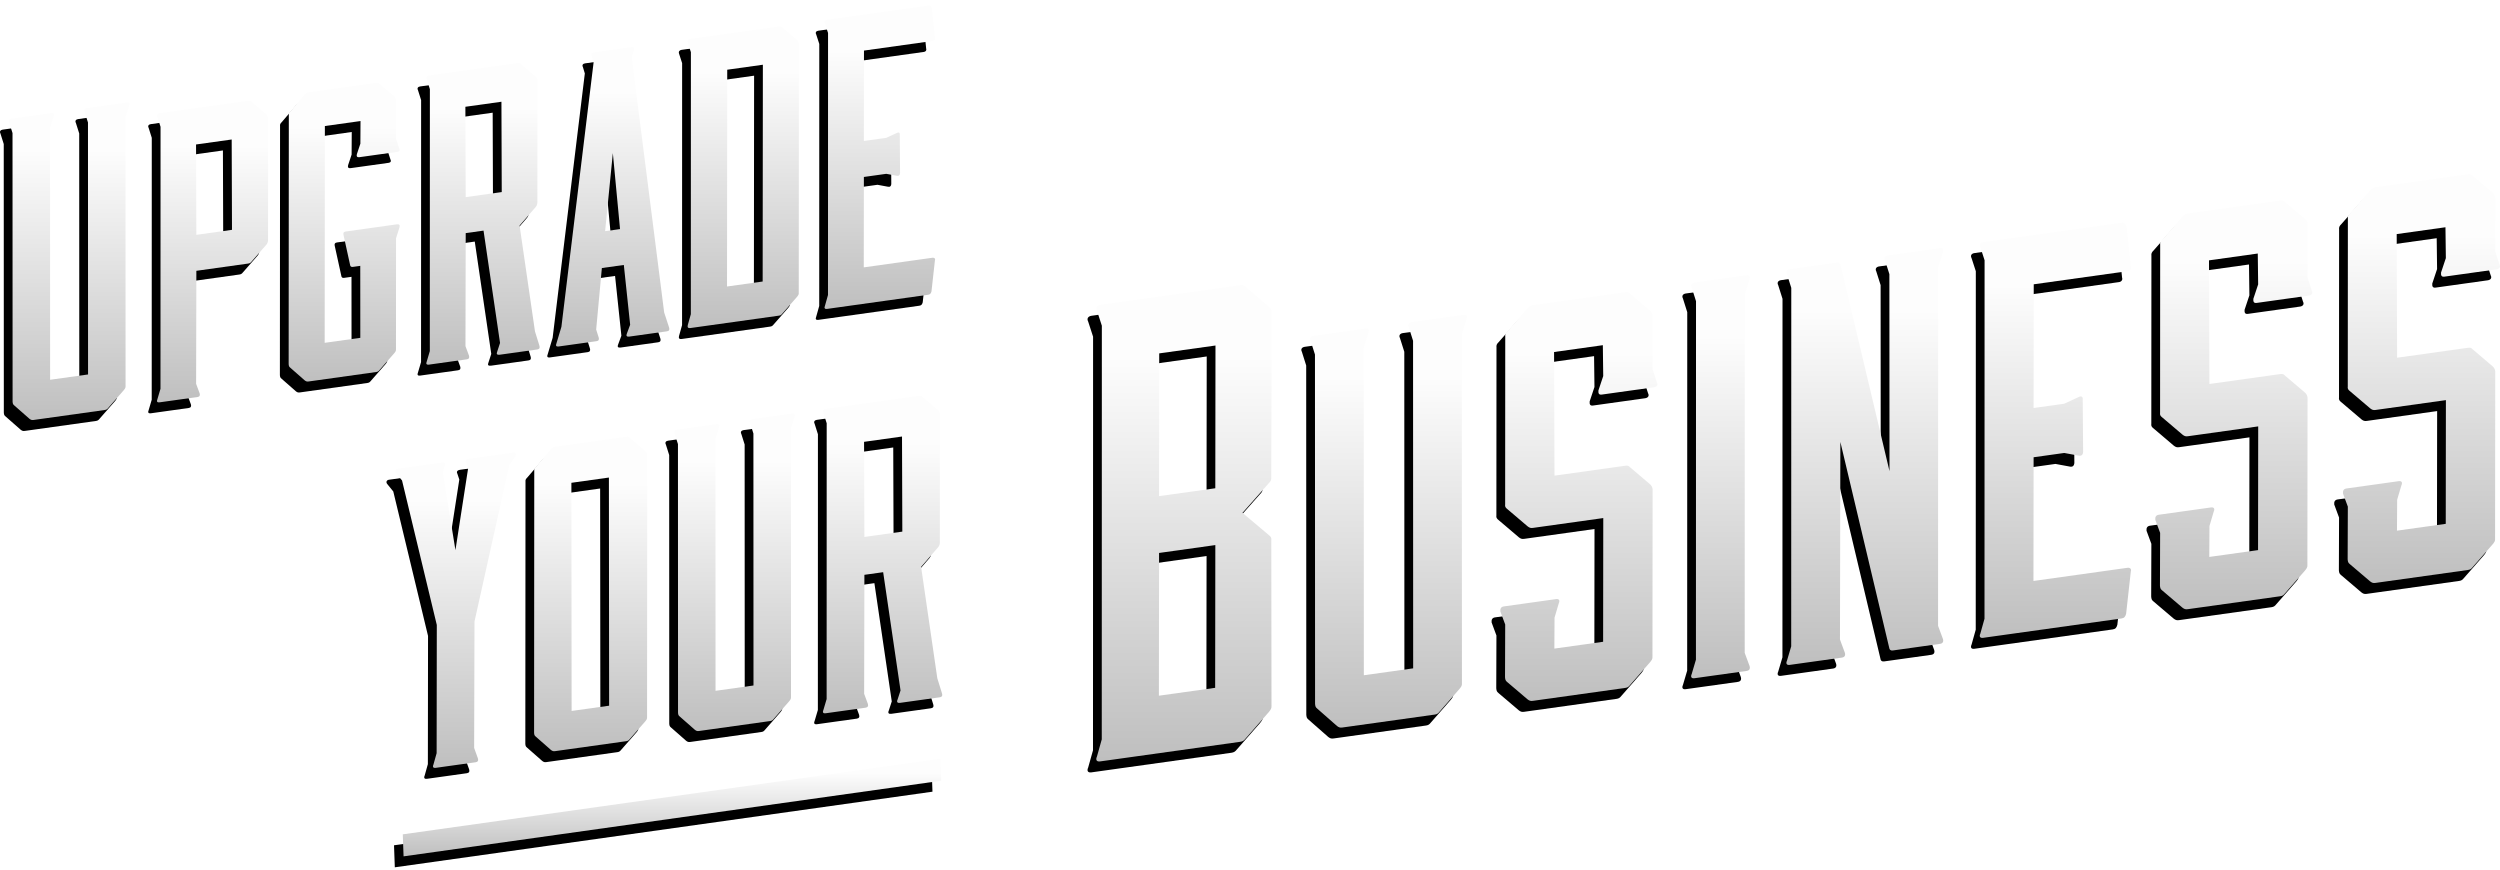
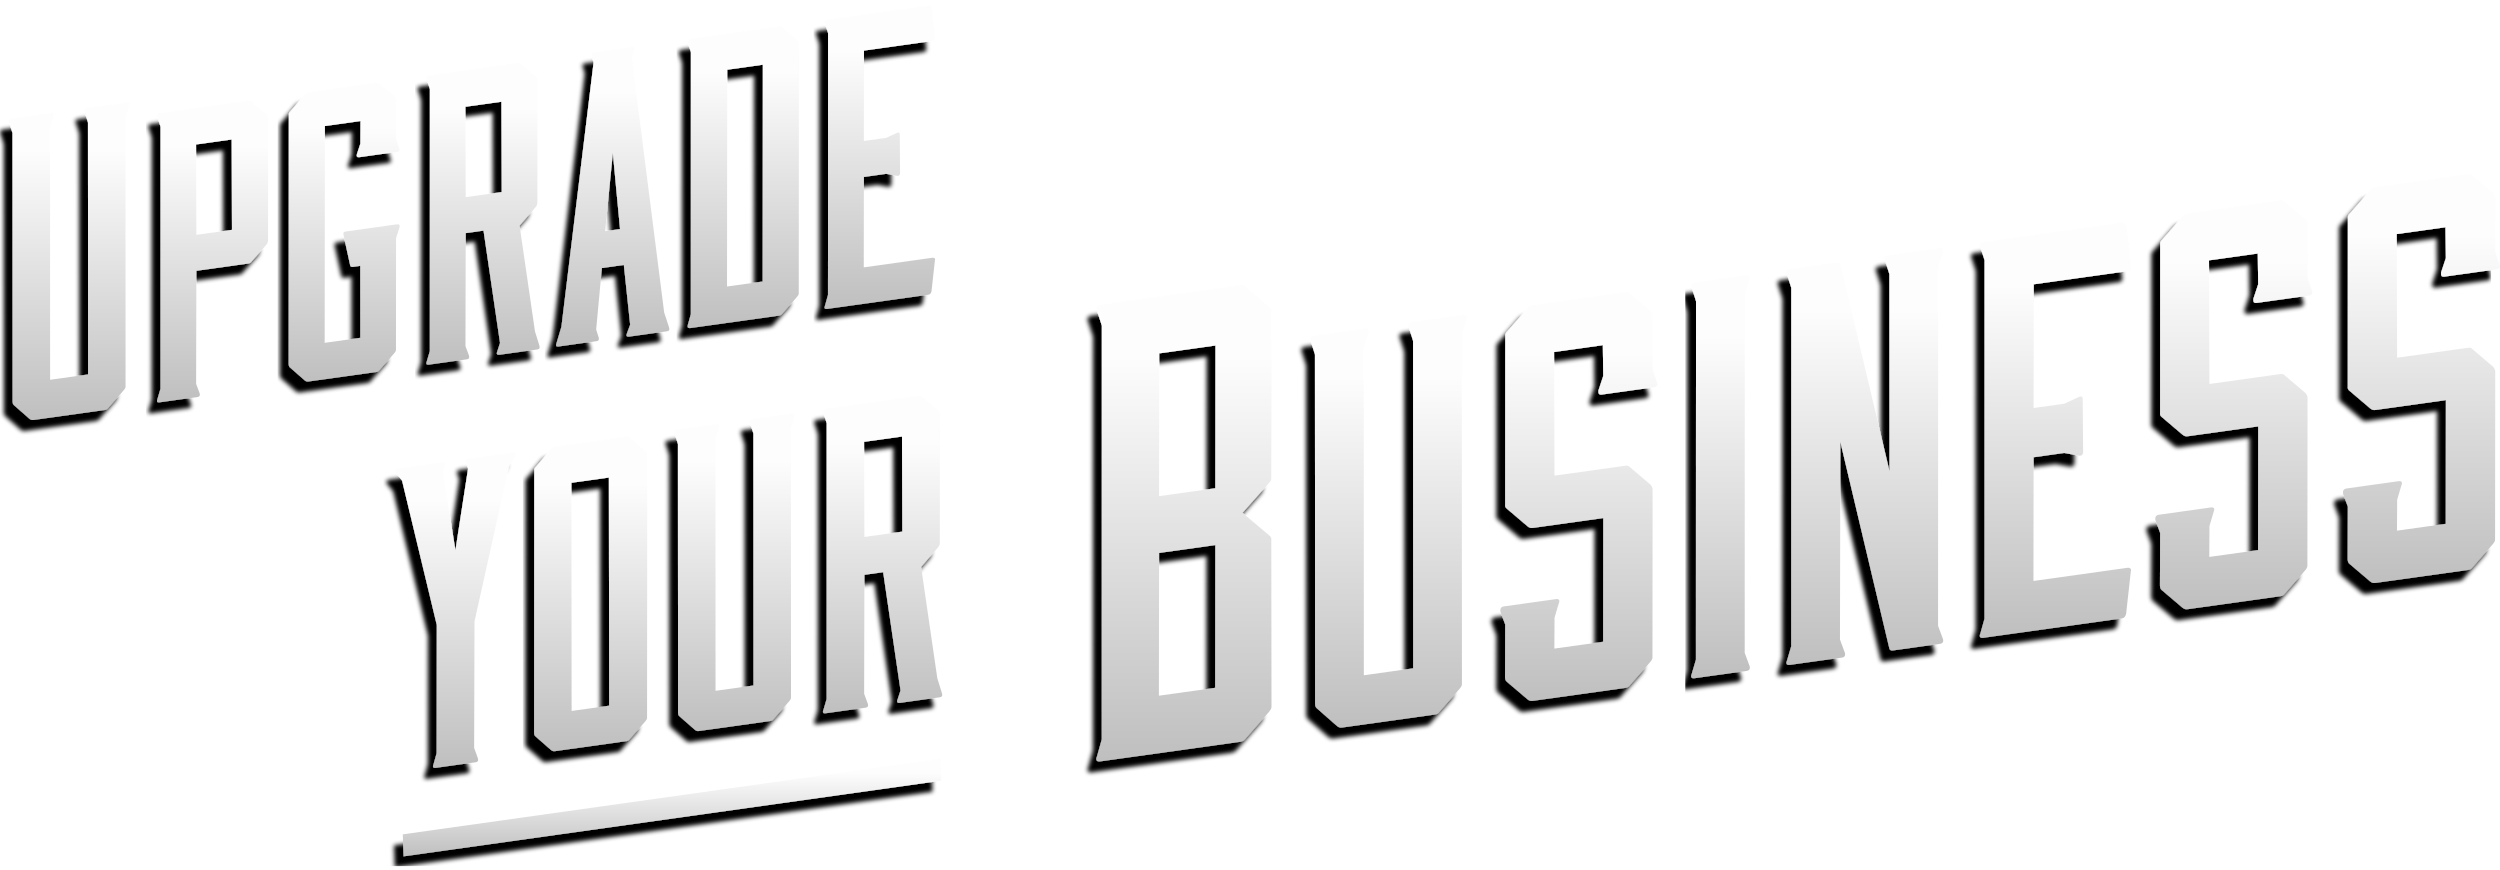
<svg xmlns="http://www.w3.org/2000/svg" version="1.1" x="0px" y="0px" viewBox="0 0 1140.672 396.726" enable-background="new 0 0 1140.672 396.726" xml:space="preserve">
  <defs>
    <linearGradient id="grad1" x1="0%" y1="0%" x2="0%" y2="100%">
      <stop offset="15%" style="stop-color:rgb(253,253,253);stop-opacity:1;" />
      <stop offset="100%" style="stop-color:rgb(191,191,191);stop-opacity:1" />
    </linearGradient>
+     <filter id="dropshadow">
+       <feGaussianBlur in="SourceAlpha" result="blurOut" stdDeviation="1" />
+       <feOffset in="blurOut" result="dropBlur" dx="-4" dy="5" />
+       <feComposite operator="over" in="SourceGraphic" in2="dropBlur" result="final" />
+     </filter>
  </defs>
-   <g id="shadow">
+   <g id="text">
    <g>
-       <path fill="#000" d="M53.958,51.769c0.996-0.139,1.257,0.427,0.964,1.474L53.256,58.5l0.036,122.596    c0.084,0.792-0.272,1.244-0.807,1.92l-7.029,8.019c-0.534,0.677-0.911,0.931-1.707,1.043l-32.44,4.54    c-0.796,0.111-1.215-0.031-1.875-0.542l-6.903-6.069c-0.66-0.509-0.702-0.906-0.786-1.698L1.71,65.714l-1.518-4.812    c-0.503-0.935,0.031-1.613,1.026-1.752l18.31-2.562c0.996-0.14,1.257,0.428,0.964,1.474l-1.666,5.257l0.037,114.958l17.314-2.423    L36.141,60.896l-1.519-4.812c-0.503-0.935,0.031-1.613,1.026-1.752L53.958,51.769z" />
-       <path fill="#000" d="M85.484,180.128l1.612,4.356c0.289,0.914-0.03,1.531-0.976,1.664l-17.395,2.435    c-0.945,0.132-1.383-0.379-0.915-1.399l1.413-4.779L69.25,62.877l-1.443-4.572c-0.478-0.886,0.03-1.53,0.975-1.663l40.463-5.663    c0.756-0.106,1.154,0.029,1.591,0.54l6.747,5.738c0.438,0.512,0.667,0.862,0.746,1.614l-0.033,55.948    c-0.109,0.779-0.258,1.181-0.766,1.826l-6.678,7.617c-0.507,0.643-0.866,0.884-1.622,0.99l-23.634,3.308L85.484,180.128z     M85.587,112.143l16.26-2.276l-0.137-41.222l-16.26,2.276L85.587,112.143z" />
-       <path fill="#000" d="M136.79,179.057c-0.756,0.105-1.154-0.03-1.781-0.514l-6.558-5.766c-0.627-0.485-0.667-0.861-0.747-1.613    l0.077-113.614c-0.08-0.752,0.069-1.156,0.766-1.826l6.488-7.59c0.697-0.67,1.056-0.911,1.812-1.017l30.819-4.313    c0.757-0.106,1.154,0.029,1.592,0.541l6.747,5.738c0.438,0.512,0.667,0.862,0.746,1.614l-0.061,17.574l1.423,4.383    c0.478,0.888,0.159,1.505-0.786,1.637l-17.396,2.435c-0.945,0.132-1.383-0.378-1.104-1.373l1.603-4.807l0.06-10.318l-16.26,2.276    l-0.095,98.915l16.261-2.276l-0.019-32.837l-3.403,0.476c-0.756,0.106-1.174-0.218-1.254-0.97l-2.965-13.522    c-0.289-0.915,0.03-1.531,0.976-1.664l23.445-3.282c0.945-0.132,1.383,0.378,1.104,1.373l-1.582,4.995l-0.023,50.6    c0.08,0.752-0.258,1.181-0.766,1.825l-6.678,7.618c-0.507,0.643-0.866,0.884-1.622,0.99L136.79,179.057z" />
-       <path fill="#000" d="M209.988,167.284c0.289,0.914-0.03,1.531-0.975,1.664l-17.395,2.435c-0.945,0.132-1.383-0.379-0.916-1.399    l1.413-4.779l0.027-119.527l-1.443-4.572c-0.477-0.886,0.03-1.53,0.976-1.663l40.462-5.663c0.757-0.106,1.155,0.029,1.592,0.541    l6.747,5.738c0.438,0.512,0.667,0.862,0.747,1.614l-0.033,55.947c-0.109,0.779-0.259,1.181-0.766,1.826l-7.354,8.475l7.022,48.277    l2.04,6.588c0.289,0.914-0.03,1.531-0.976,1.664l-17.206,2.408c-1.135,0.159-1.572-0.353-1.104-1.373l1.304-4.002l-7.53-51.261    l-8.13,1.138l-0.113,51.568L209.988,167.284z M208.48,94.942l16.449-2.302l-0.137-41.222l-16.449,2.302L208.48,94.942z" />
-       <path fill="#000" d="M299.041,147.565l2.269,6.938c0.289,0.914-0.03,1.531-0.975,1.664l-17.206,2.408    c-1.134,0.159-1.572-0.353-1.104-1.373l1.493-4.028l-2.884-27.28l-10.021,1.403l-2.599,28.047l1.154,3.658    c0.289,0.914-0.03,1.531-0.975,1.664l-17.395,2.435c-0.945,0.132-1.383-0.379-0.916-1.399l2.27-7.573l14.685-120.623l-0.885-2.931    c-0.478-0.887,0.03-1.53,0.975-1.663l17.396-2.435c0.945-0.132,1.194,0.406,0.915,1.398l-1.005,3.196L299.041,147.565z     M272.095,110.477l6.807-0.953l-3.282-34.671L272.095,110.477z" />
-       <path fill="#000" d="M311.234,28.819l-1.423-4.384c-0.288-0.913,0.22-1.557,1.165-1.689l40.462-5.663    c0.756-0.106,1.154,0.029,1.592,0.54l6.747,5.738c0.438,0.512,0.667,0.862,0.746,1.614l-0.076,113.615    c0.08,0.752-0.259,1.181-0.766,1.825l-6.678,7.618c-0.508,0.643-0.866,0.884-1.622,0.99l-40.462,5.663    c-0.945,0.132-1.383-0.379-1.104-1.373l1.393-4.968L311.234,28.819z M327.812,36.809l-0.095,98.915l16.261-2.276l0.095-98.915    L327.812,36.809z" />
-       <path fill="#000" d="M421.007,137.941c-0.279,0.993-0.617,1.422-1.562,1.555l-46.135,6.457    c-0.945,0.132-1.383-0.379-0.916-1.399l1.394-4.968l0.027-119.525l-1.423-4.385c-0.477-0.886,0.03-1.53,0.976-1.663l46.135-6.457    c0.945-0.132,1.174,0.217,1.652,1.105l1.432,13.547c0.269,0.726-0.239,1.37-0.995,1.476l-31.387,4.393l-0.052,41.247l10.21-1.429    l4.757-2.194c0.905-0.507,1.513-0.211,1.422,0.756l0.128,17.548c-0.089,0.967-0.617,1.423-1.602,1.178l-4.697-0.871l-10.21,1.429    l-0.052,41.249l31.386-4.393c0.757-0.106,1.384,0.378,1.085,1.184L421.007,137.941z" />
+       <path fill="url(#grad1)" filter="url(#dropshadow)" d="M57.958,46.769c0.996-0.139,1.257,0.427,0.964,1.474L57.256,53.5l0.036,122.596    c0.084,0.792-0.272,1.244-0.807,1.92l-7.029,8.019c-0.534,0.677-0.911,0.931-1.707,1.043l-32.44,4.54    c-0.796,0.111-1.215-0.031-1.875-0.542l-6.903-6.069c-0.66-0.509-0.702-0.906-0.786-1.698L5.71,60.714l-1.518-4.812    c-0.503-0.935,0.031-1.613,1.026-1.752l18.31-2.562c0.996-0.14,1.257,0.428,0.964,1.474l-1.666,5.257l0.037,114.958l17.314-2.423    L40.141,55.896l-1.519-4.812c-0.503-0.935,0.031-1.613,1.026-1.752L57.958,46.769z" />
+       <path fill="url(#grad1)" filter="url(#dropshadow)" d="M89.483,175.128l1.612,4.356c0.289,0.914-0.03,1.531-0.976,1.664l-17.395,2.435    c-0.945,0.132-1.383-0.379-0.915-1.399l1.413-4.779L73.25,57.877l-1.443-4.572c-0.478-0.886,0.03-1.53,0.975-1.663l40.463-5.663    c0.756-0.106,1.154,0.029,1.591,0.54l6.747,5.738c0.438,0.512,0.667,0.862,0.746,1.614l-0.033,55.948    c-0.109,0.779-0.258,1.181-0.766,1.826l-6.678,7.617c-0.507,0.643-0.866,0.884-1.622,0.99l-23.634,3.308L89.483,175.128z     M89.587,107.143l16.26-2.276l-0.137-41.222l-16.26,2.276L89.587,107.143z" />
+       <path fill="url(#grad1)" filter="url(#dropshadow)" d="M140.79,174.057c-0.756,0.105-1.154-0.03-1.781-0.514l-6.558-5.766c-0.627-0.485-0.667-0.861-0.747-1.613    l0.077-113.614c-0.08-0.752,0.069-1.156,0.766-1.826l6.488-7.59c0.697-0.67,1.056-0.911,1.812-1.017l30.819-4.313    c0.757-0.106,1.154,0.029,1.592,0.541l6.747,5.738c0.438,0.512,0.667,0.862,0.746,1.614L180.69,63.27l1.423,4.383    c0.478,0.888,0.159,1.505-0.786,1.637l-17.396,2.435c-0.945,0.132-1.383-0.378-1.104-1.373l1.603-4.807l0.06-10.318l-16.26,2.276    l-0.095,98.915l16.261-2.276l-0.019-32.837l-3.403,0.476c-0.756,0.106-1.174-0.218-1.254-0.97l-2.965-13.522    c-0.289-0.915,0.03-1.531,0.976-1.664l23.445-3.282c0.945-0.132,1.383,0.378,1.104,1.373l-1.582,4.995l-0.023,50.6    c0.08,0.752-0.258,1.181-0.766,1.825l-6.678,7.618c-0.507,0.643-0.866,0.884-1.622,0.99L140.79,174.057z" />
+       <path fill="url(#grad1)" filter="url(#dropshadow)" d="M213.988,162.284c0.289,0.914-0.03,1.531-0.975,1.664l-17.395,2.435c-0.945,0.132-1.383-0.379-0.916-1.399    l1.413-4.779l0.027-119.527l-1.443-4.572c-0.477-0.886,0.03-1.53,0.976-1.663l40.462-5.663c0.757-0.106,1.155,0.029,1.592,0.541    l6.747,5.738c0.438,0.512,0.667,0.862,0.747,1.614l-0.033,55.947c-0.109,0.779-0.259,1.181-0.766,1.826l-7.354,8.475l7.022,48.277    l2.04,6.588c0.289,0.914-0.03,1.531-0.976,1.664l-17.206,2.408c-1.135,0.159-1.572-0.353-1.104-1.373l1.304-4.002l-7.53-51.261    l-8.13,1.138l-0.113,51.568L213.988,162.284z M212.479,89.942l16.449-2.302l-0.137-41.222l-16.449,2.302L212.479,89.942z" />
+       <path fill="url(#grad1)" filter="url(#dropshadow)" d="M303.04,142.565l2.269,6.938c0.289,0.914-0.03,1.531-0.975,1.664l-17.206,2.408    c-1.134,0.159-1.572-0.353-1.104-1.373l1.493-4.028l-2.884-27.28l-10.021,1.403l-2.599,28.047l1.154,3.658    c0.289,0.914-0.03,1.531-0.975,1.664l-17.395,2.435c-0.945,0.132-1.383-0.379-0.916-1.399l2.27-7.573l14.685-120.623l-0.885-2.931    c-0.478-0.887,0.03-1.53,0.975-1.663l17.396-2.435c0.945-0.132,1.194,0.406,0.915,1.398l-1.005,3.196L303.04,142.565z     M276.094,105.477l6.807-0.953l-3.282-34.671L276.094,105.477z" />
+       <path fill="url(#grad1)" filter="url(#dropshadow)" d="M315.233,23.819l-1.423-4.384c-0.288-0.913,0.22-1.557,1.165-1.689l40.462-5.663    c0.756-0.106,1.154,0.029,1.592,0.54l6.747,5.738c0.438,0.512,0.667,0.862,0.746,1.614l-0.076,113.615    c0.08,0.752-0.259,1.181-0.766,1.825l-6.678,7.618c-0.508,0.643-0.866,0.884-1.622,0.99l-40.462,5.663    c-0.945,0.132-1.383-0.379-1.104-1.373l1.393-4.968L315.233,23.819z M331.812,31.809l-0.095,98.915l16.261-2.276l0.095-98.915    L331.812,31.809z" />
+       <path fill="url(#grad1)" filter="url(#dropshadow)" d="M425.006,132.941c-0.279,0.993-0.617,1.422-1.562,1.555l-46.135,6.457    c-0.945,0.132-1.383-0.379-0.916-1.399l1.394-4.968l0.027-119.525l-1.423-4.385c-0.477-0.886,0.03-1.53,0.976-1.663l46.135-6.457    c0.945-0.132,1.174,0.217,1.652,1.105l1.432,13.547c0.269,0.726-0.239,1.37-0.995,1.476l-31.387,4.393l-0.052,41.247l10.21-1.429    l4.757-2.194c0.905-0.507,1.513-0.211,1.422,0.756l0.128,17.548c-0.089,0.967-0.617,1.423-1.602,1.178l-4.697-0.871l-10.21,1.429    l-0.052,41.249l31.386-4.393c0.757-0.106,1.384,0.378,1.085,1.184L425.006,132.941z" />
    </g>
    <g>
-       <path fill="#000" d="M212.499,288.552l-0.161,57.706l1.718,4.785c0.303,0.961-0.032,1.611-1.027,1.751l-18.309,2.562    c-0.996,0.139-1.457-0.4-0.965-1.473l1.467-5.23l0.077-58.498l-15.856-65.915l-2.786-3.428c-0.702-0.907-0.188-1.783,0.807-1.923    l20.499-2.869c0.995-0.139,1.256,0.428,0.963,1.474l-0.901,2.939l5.78,35.57l5.763-37.186l-0.89-2.689    c-0.503-0.935,0.031-1.613,1.225-1.78l20.3-2.841c1.194-0.167,1.477,0.598,0.984,1.672l-2.808,4.01L212.499,288.552z" />
-       <path fill="#000" d="M281.753,204.293c0.796-0.111,1.215,0.031,1.676,0.57l7.102,6.041c0.461,0.539,0.701,0.907,0.785,1.699    L291.237,332.2c0.084,0.792-0.272,1.244-0.807,1.921l-7.029,8.019c-0.534,0.679-0.912,0.933-1.708,1.044l-32.44,4.54    c-0.796,0.111-1.214-0.031-1.875-0.542l-6.902-6.068c-0.66-0.511-0.702-0.907-0.786-1.699l0.08-119.597    c-0.083-0.792,0.073-1.215,0.806-1.921l6.83-7.99c0.733-0.706,1.11-0.96,1.906-1.071L281.753,204.293z M273.824,222.89    l-17.116,2.396l0.1,104.096l17.115-2.396L273.824,222.89z" />
-       <path fill="#000" d="M357.578,193.681c0.995-0.139,1.256,0.428,0.963,1.474l-1.666,5.258l0.036,122.596    c0.084,0.792-0.272,1.244-0.807,1.922l-7.029,8.018c-0.534,0.679-0.912,0.933-1.708,1.044l-32.439,4.54    c-0.797,0.112-1.215-0.03-1.876-0.542l-6.902-6.068c-0.661-0.51-0.702-0.906-0.786-1.698l-0.036-122.596l-1.518-4.812    c-0.503-0.935,0.031-1.613,1.026-1.752l18.31-2.562c0.995-0.14,1.256,0.427,0.963,1.473l-1.666,5.258l0.036,114.958l17.315-2.424    l-0.036-114.958l-1.519-4.812c-0.503-0.935,0.031-1.613,1.026-1.752L357.578,193.681z" />
-       <path fill="#000" d="M391.98,326.141c0.304,0.961-0.032,1.611-1.026,1.751l-18.311,2.562c-0.995,0.139-1.456-0.399-0.963-1.473    l1.487-5.032l0.027-125.821l-1.518-4.812c-0.503-0.935,0.031-1.613,1.026-1.752l42.59-5.961c0.796-0.111,1.215,0.031,1.676,0.57    l7.102,6.04c0.461,0.539,0.702,0.907,0.786,1.699l-0.035,58.895c-0.115,0.82-0.272,1.242-0.807,1.921l-7.741,8.923l7.393,50.818    l2.147,6.937c0.304,0.961-0.031,1.611-1.027,1.751l-18.11,2.534c-1.193,0.167-1.654-0.372-1.162-1.444l1.372-4.213l-7.927-53.96    l-8.558,1.198l-0.118,54.282L391.98,326.141z M390.391,249.987l17.314-2.424l-0.144-43.392l-17.315,2.423L390.391,249.987z" />
+       <path fill="url(#grad1)" filter="url(#dropshadow)" d="M216.498,283.552l-0.161,57.706l1.718,4.785c0.303,0.961-0.032,1.611-1.027,1.751l-18.309,2.562    c-0.996,0.139-1.457-0.4-0.965-1.473l1.467-5.23l0.077-58.498l-15.856-65.915l-2.786-3.428c-0.702-0.907-0.188-1.783,0.807-1.923    l20.499-2.869c0.995-0.139,1.256,0.428,0.963,1.474l-0.901,2.939l5.78,35.57l5.763-37.186l-0.89-2.689    c-0.503-0.935,0.031-1.613,1.225-1.78l20.3-2.841c1.194-0.167,1.477,0.598,0.984,1.672l-2.808,4.01L216.498,283.552z" />
+       <path fill="url(#grad1)" filter="url(#dropshadow)" d="M285.753,199.293c0.796-0.111,1.215,0.031,1.676,0.57l7.102,6.041c0.461,0.539,0.701,0.907,0.785,1.699    L295.236,327.2c0.084,0.792-0.272,1.244-0.807,1.921l-7.029,8.019c-0.534,0.679-0.912,0.933-1.708,1.044l-32.44,4.54    c-0.796,0.111-1.214-0.031-1.875-0.542l-6.902-6.068c-0.66-0.511-0.702-0.907-0.786-1.699l0.08-119.597    c-0.083-0.792,0.073-1.215,0.806-1.921l6.83-7.99c0.733-0.706,1.11-0.96,1.906-1.071L285.753,199.293z M277.823,217.89    l-17.116,2.396l0.1,104.096l17.115-2.396L277.823,217.89z" />
+       <path fill="url(#grad1)" filter="url(#dropshadow)" d="M361.578,188.681c0.995-0.139,1.256,0.428,0.963,1.474l-1.666,5.258l0.036,122.596    c0.084,0.792-0.272,1.244-0.807,1.922l-7.029,8.018c-0.534,0.679-0.912,0.933-1.708,1.044l-32.439,4.54    c-0.797,0.112-1.215-0.03-1.876-0.542l-6.902-6.068c-0.661-0.51-0.702-0.906-0.786-1.698l-0.036-122.596l-1.518-4.812    c-0.503-0.935,0.031-1.613,1.026-1.752l18.31-2.562c0.995-0.14,1.256,0.427,0.963,1.473l-1.666,5.258l0.036,114.958l17.315-2.424    l-0.036-114.958l-1.519-4.812c-0.503-0.935,0.031-1.613,1.026-1.752L361.578,188.681z" />
+       <path fill="url(#grad1)" filter="url(#dropshadow)" d="M395.979,321.141c0.304,0.961-0.032,1.611-1.026,1.751l-18.311,2.562    c-0.995,0.139-1.456-0.399-0.963-1.473l1.487-5.032l0.027-125.821l-1.518-4.812c-0.503-0.935,0.031-1.613,1.026-1.752l42.59-5.961    c0.796-0.111,1.215,0.031,1.676,0.57l7.102,6.04c0.461,0.539,0.702,0.907,0.786,1.699l-0.035,58.894    c-0.115,0.821-0.272,1.243-0.807,1.921l-7.741,8.923l7.393,50.818l2.147,6.937c0.304,0.961-0.031,1.611-1.027,1.751l-18.11,2.534    c-1.193,0.167-1.654-0.372-1.162-1.444l1.372-4.213l-7.927-53.96l-8.558,1.198l-0.118,54.282L395.979,321.141z M394.391,244.987    l17.314-2.424l-0.144-43.392l-17.315,2.423L394.391,244.987z" />
    </g>
    <g>
-       <path fill="#000" d="M498.739,153.623l-2.247-6.921c-0.753-1.401,0.048-2.418,1.541-2.627l63.886-8.941    c1.193-0.167,1.822,0.046,2.514,0.854l10.652,9.062c0.691,0.808,1.053,1.36,1.178,2.547l-0.24,75.102    c0.127,1.189-0.109,1.824-1.209,2.882l-11.91,13.424l11.971,10.083c0.99,0.766,1.352,1.317,1.18,2.549l0.09,75.356    c0.125,1.188-0.408,1.866-1.209,2.883l-10.545,12.026c-0.801,1.017-1.367,1.397-2.561,1.565l-63.885,8.941    c-1.493,0.208-2.184-0.6-1.446-2.21l2.2-7.845L498.739,153.623z M550.52,253.701l-25.673,3.594l-0.082,65.131l25.674-3.594    L550.52,253.701z M524.914,166.24l-0.082,65.13l25.674-3.594l0.082-65.13L524.914,166.24z" />
-       <path fill="#000" d="M663.902,148.642c1.293-0.181,1.633,0.555,1.252,1.915l-2.166,6.834l0.047,159.37    c0.107,1.029-0.355,1.616-1.049,2.498l-9.139,10.424c-0.693,0.88-1.184,1.21-2.219,1.355l-42.172,5.902    c-1.035,0.145-1.58-0.041-2.438-0.703l-8.973-7.89c-0.859-0.665-0.914-1.18-1.021-2.209l-0.047-159.369l-1.973-6.255    c-0.654-1.215,0.039-2.096,1.334-2.277l23.803-3.332c1.293-0.181,1.633,0.555,1.252,1.915l-2.164,6.834l0.045,149.441l22.51-3.15    l-0.047-149.441l-1.975-6.255c-0.652-1.214,0.041-2.096,1.336-2.277L663.902,148.642z" />
-       <path fill="#000" d="M750.014,173.429l1.945,5.998c0.654,1.216-0.041,2.096-1.334,2.277l-23.803,3.332    c-1.293,0.181-1.633-0.555-1.512-1.879l2.193-6.577l-0.176-14.083l-22.25,3.114l0.188,56.409l32.34-4.526    c1.035-0.145,1.58,0.04,2.178,0.74l9.232,7.852c0.6,0.7,0.912,1.178,1.021,2.208l-0.072,76.302    c0.109,1.029-0.354,1.616-1.049,2.498l-9.137,10.424c-0.695,0.88-1.186,1.21-2.221,1.355l-42.172,5.902    c-1.035,0.145-1.58-0.04-2.438-0.703l-9.232-7.854c-0.857-0.665-0.912-1.179-1.02-2.208l0.082-24.049l-2.205-5.962    c-0.137-1.287,0.299-2.133,1.594-2.313l23.803-3.332c1.293-0.181,1.893,0.521,1.252,1.916l-1.934,6.541l-0.082,14.12l22.25-3.114    l0.07-56.445l-32.082,4.49c-1.035,0.145-1.58-0.04-2.438-0.704l-9.23-7.853c-0.859-0.664-1.172-1.143-1.021-2.208l0.045-76.559    c-0.109-1.03,0.094-1.581,1.049-2.499l9.137-10.423c0.953-0.917,1.443-1.248,2.479-1.393l42.172-5.902    c1.035-0.145,1.58,0.041,2.18,0.741l9.23,7.852c0.6,0.7,0.912,1.178,1.021,2.208L750.014,173.429z" />
-       <path fill="#000" d="M792.055,302.885l2.205,5.96c0.396,1.252-0.041,2.097-1.334,2.278l-23.803,3.331    c-1.293,0.181-1.893-0.519-1.252-1.916l1.934-6.539l0.035-163.562l-1.973-6.255c-0.654-1.215,0.041-2.096,1.334-2.277    l23.803-3.331c1.293-0.181,1.633,0.555,1.252,1.915l-2.164,6.835L792.055,302.885z" />
-       <path fill="#000" d="M835.521,296.801l2.205,5.961c0.395,1.252-0.041,2.097-1.334,2.277l-23.803,3.332    c-1.293,0.181-1.893-0.52-1.252-1.916l1.934-6.54l0.035-163.562l-1.973-6.256c-0.654-1.215,0.041-2.096,1.334-2.277l21.475-3.005    c1.035-0.145,1.348,0.334,1.715,1.328l22.26,93.817l-0.051-89.871l-1.975-6.256c-0.652-1.214,0.041-2.096,1.336-2.277    l23.801-3.331c1.295-0.181,1.635,0.555,1.254,1.915l-2.166,6.835l-0.035,163.562l2.205,5.961c0.395,1.252-0.041,2.097-1.334,2.277    l-21.475,3.006c-1.035,0.145-1.607-0.298-1.715-1.329l-22.26-93.815L835.521,296.801z" />
-       <path fill="#000" d="M966.08,285.059c-0.381,1.36-0.844,1.947-2.137,2.129l-63.129,8.835c-1.295,0.182-1.893-0.519-1.254-1.915    l1.908-6.799l0.035-163.56l-1.947-5.999c-0.654-1.215,0.041-2.096,1.334-2.277l63.129-8.835c1.295-0.181,1.607,0.298,2.262,1.512    l1.959,18.537c0.367,0.994-0.326,1.875-1.361,2.02l-42.949,6.011l-0.07,56.444l13.971-1.956l6.51-3    c1.238-0.697,2.07-0.29,1.947,1.033l0.176,24.012c-0.123,1.324-0.846,1.948-2.193,1.614l-6.428-1.19l-13.971,1.956l-0.07,56.443    l42.947-6.011c1.035-0.145,1.895,0.52,1.484,1.622L966.08,285.059z" />
-       <path fill="#000" d="M1048.838,131.605l1.947,5.998c0.652,1.216-0.041,2.096-1.336,2.277l-23.803,3.332    c-1.293,0.181-1.633-0.554-1.512-1.878l2.193-6.577l-0.176-14.083l-22.25,3.114l0.188,56.409l32.34-4.526    c1.035-0.145,1.58,0.04,2.18,0.74l9.23,7.852c0.6,0.7,0.912,1.179,1.021,2.209l-0.072,76.301c0.109,1.029-0.354,1.616-1.049,2.499    l-9.137,10.424c-0.693,0.88-1.186,1.21-2.221,1.355l-42.172,5.902c-1.035,0.145-1.578-0.041-2.438-0.704l-9.23-7.853    c-0.859-0.665-0.914-1.18-1.021-2.209l0.082-24.049l-2.205-5.961c-0.137-1.287,0.299-2.133,1.594-2.314l23.803-3.331    c1.293-0.181,1.893,0.52,1.252,1.916l-1.934,6.541l-0.082,14.121l22.25-3.114l0.07-56.445l-32.082,4.49    c-1.033,0.145-1.578-0.04-2.438-0.704l-9.23-7.853c-0.859-0.664-1.172-1.142-1.021-2.208l0.045-76.559    c-0.109-1.03,0.096-1.581,1.049-2.499l9.137-10.423c0.953-0.917,1.443-1.248,2.479-1.393l42.172-5.902    c1.035-0.145,1.58,0.041,2.18,0.741l9.23,7.852c0.6,0.7,0.914,1.178,1.021,2.208L1048.838,131.605z" />
-       <path fill="#000" d="M1134.475,119.62l1.947,5.998c0.654,1.216-0.041,2.096-1.334,2.277l-23.803,3.332    c-1.295,0.181-1.635-0.555-1.512-1.879l2.193-6.577l-0.178-14.083l-22.25,3.114l0.188,56.409l32.342-4.526    c1.035-0.145,1.578,0.04,2.178,0.74l9.232,7.852c0.6,0.7,0.912,1.178,1.021,2.208l-0.072,76.302    c0.107,1.029-0.355,1.616-1.049,2.498l-9.139,10.424c-0.693,0.88-1.184,1.211-2.219,1.355l-42.172,5.902    c-1.035,0.145-1.58-0.041-2.438-0.703l-9.232-7.854c-0.857-0.664-0.912-1.18-1.021-2.209l0.084-24.048l-2.205-5.962    c-0.137-1.287,0.299-2.133,1.592-2.314l23.803-3.332c1.295-0.181,1.893,0.52,1.254,1.916l-1.934,6.541l-0.084,14.12l22.252-3.114    l0.07-56.445l-32.082,4.49c-1.035,0.145-1.58-0.04-2.438-0.704l-9.232-7.853c-0.857-0.664-1.17-1.143-1.021-2.208l0.045-76.559    c-0.107-1.03,0.096-1.581,1.049-2.499l9.139-10.423c0.953-0.917,1.443-1.248,2.479-1.393l42.172-5.902    c1.035-0.145,1.58,0.041,2.178,0.741l9.232,7.852c0.6,0.7,0.912,1.178,1.021,2.208L1134.475,119.62z" />
+       <path fill="url(#grad1)" filter="url(#dropshadow)" d="M502.738,148.623l-2.247-6.921c-0.753-1.401,0.048-2.418,1.541-2.627l63.885-8.941    c1.193-0.167,1.822,0.046,2.514,0.854l10.652,9.062c0.691,0.808,1.053,1.36,1.179,2.547l-0.24,75.102    c0.126,1.189-0.11,1.824-1.21,2.882l-11.91,13.424l11.972,10.083c0.99,0.766,1.352,1.317,1.179,2.548l0.091,75.357    c0.125,1.188-0.409,1.866-1.21,2.883l-10.544,12.026c-0.801,1.017-1.367,1.397-2.561,1.565l-63.885,8.941    c-1.493,0.208-2.184-0.6-1.446-2.21l2.2-7.845L502.738,148.623z M554.52,248.701l-25.673,3.594l-0.082,65.131l25.674-3.594    L554.52,248.701z M528.914,161.24l-0.082,65.13l25.674-3.594l0.082-65.13L528.914,161.24z" />
+       <path fill="url(#grad1)" filter="url(#dropshadow)" d="M667.901,143.642c1.294-0.181,1.634,0.555,1.253,1.915l-2.166,6.834l0.046,159.37    c0.108,1.029-0.354,1.616-1.049,2.498l-9.138,10.424c-0.693,0.88-1.185,1.21-2.219,1.355l-42.173,5.902    c-1.035,0.145-1.579-0.041-2.438-0.703l-8.973-7.89c-0.858-0.665-0.913-1.18-1.021-2.209l-0.046-159.369l-1.974-6.255    c-0.654-1.215,0.04-2.096,1.334-2.277l23.803-3.332c1.294-0.181,1.634,0.555,1.253,1.915l-2.165,6.834l0.046,149.441l22.509-3.15    l-0.046-149.441l-1.975-6.255c-0.653-1.214,0.041-2.096,1.335-2.277L667.901,143.642z" />
+       <path fill="url(#grad1)" filter="url(#dropshadow)" d="M754.013,168.429l1.946,5.998c0.653,1.216-0.041,2.096-1.334,2.277l-23.803,3.332    c-1.294,0.181-1.634-0.555-1.512-1.879l2.192-6.577l-0.176-14.083l-22.25,3.114l0.188,56.409l32.34-4.526    c1.035-0.145,1.58,0.04,2.179,0.74l9.232,7.852c0.599,0.7,0.912,1.178,1.021,2.208l-0.072,76.302    c0.109,1.029-0.354,1.616-1.048,2.498l-9.138,10.424c-0.694,0.88-1.185,1.21-2.22,1.355l-42.173,5.902    c-1.034,0.145-1.579-0.04-2.437-0.703l-9.232-7.854c-0.857-0.665-0.912-1.179-1.021-2.208l0.083-24.049l-2.206-5.962    c-0.136-1.287,0.3-2.133,1.594-2.313l23.803-3.332c1.293-0.181,1.893,0.521,1.252,1.916l-1.934,6.541l-0.082,14.12l22.25-3.114    l0.071-56.445l-32.082,4.49c-1.035,0.145-1.58-0.04-2.438-0.704l-9.231-7.853c-0.858-0.664-1.171-1.143-1.021-2.208l0.045-76.559    c-0.109-1.03,0.095-1.581,1.049-2.499l9.137-10.423c0.954-0.917,1.444-1.248,2.479-1.393l42.172-5.902    c1.034-0.145,1.579,0.041,2.179,0.741l9.231,7.852c0.599,0.7,0.912,1.178,1.021,2.208L754.013,168.429z" />
+       <path fill="url(#grad1)" filter="url(#dropshadow)" d="M796.055,297.885l2.205,5.96c0.396,1.252-0.041,2.097-1.334,2.278l-23.803,3.331    c-1.294,0.181-1.893-0.519-1.253-1.916l1.934-6.539l0.036-163.562l-1.974-6.255c-0.654-1.215,0.041-2.096,1.334-2.277    l23.803-3.331c1.294-0.181,1.634,0.555,1.253,1.915l-2.165,6.835L796.055,297.885z" />
+       <path fill="url(#grad1)" filter="url(#dropshadow)" d="M839.521,291.801l2.205,5.961c0.395,1.252-0.041,2.097-1.334,2.277l-23.803,3.332    c-1.294,0.181-1.893-0.52-1.253-1.916l1.934-6.54l0.036-163.562l-1.974-6.256c-0.654-1.215,0.041-2.096,1.334-2.277l21.475-3.005    c1.035-0.145,1.348,0.334,1.715,1.328l22.26,93.817l-0.05-89.871l-1.975-6.256c-0.653-1.214,0.041-2.096,1.335-2.277l23.802-3.331    c1.295-0.181,1.635,0.555,1.254,1.915l-2.166,6.835l-0.036,163.562l2.205,5.961c0.396,1.252-0.04,2.097-1.334,2.277l-21.474,3.006    c-1.035,0.145-1.607-0.298-1.716-1.329l-22.259-93.815L839.521,291.801z" />
+       <path fill="url(#grad1)" filter="url(#dropshadow)" d="M970.08,280.059c-0.381,1.36-0.845,1.947-2.138,2.129l-63.129,8.835c-1.294,0.182-1.893-0.519-1.253-1.915    l1.907-6.799l0.035-163.56l-1.946-5.999c-0.654-1.215,0.041-2.096,1.334-2.277l63.129-8.835c1.294-0.181,1.607,0.298,2.261,1.512    l1.96,18.537c0.367,0.994-0.327,1.875-1.362,2.02l-42.948,6.011l-0.07,56.444l13.971-1.956l6.51-3    c1.238-0.697,2.069-0.29,1.946,1.033l0.176,24.012c-0.123,1.324-0.845,1.948-2.192,1.614l-6.428-1.19l-13.971,1.956l-0.071,56.443    l42.948-6.011c1.035-0.145,1.894,0.52,1.484,1.622L970.08,280.059z" />
+       <path fill="url(#grad1)" filter="url(#dropshadow)" d="M1052.837,126.605l1.947,5.998c0.653,1.216-0.041,2.096-1.335,2.277l-23.803,3.332    c-1.294,0.181-1.634-0.554-1.512-1.878l2.193-6.577l-0.177-14.083l-22.25,3.114l0.188,56.409l32.341-4.526    c1.034-0.145,1.579,0.04,2.179,0.74l9.231,7.852c0.6,0.7,0.912,1.179,1.021,2.209l-0.072,76.301    c0.108,1.029-0.354,1.616-1.049,2.499l-9.138,10.424c-0.693,0.88-1.185,1.21-2.22,1.355l-42.172,5.902    c-1.035,0.145-1.579-0.041-2.438-0.704l-9.231-7.853c-0.858-0.665-0.913-1.18-1.021-2.209l0.083-24.049l-2.205-5.961    c-0.137-1.287,0.299-2.133,1.593-2.314l23.803-3.331c1.294-0.181,1.893,0.52,1.253,1.916l-1.934,6.541l-0.083,14.121l22.251-3.114    l0.07-56.445l-32.082,4.49c-1.034,0.145-1.579-0.04-2.438-0.704l-9.231-7.853c-0.858-0.664-1.171-1.142-1.021-2.208l0.045-76.559    c-0.108-1.03,0.096-1.581,1.049-2.499l9.138-10.423c0.953-0.917,1.443-1.248,2.479-1.393l42.172-5.902    c1.035-0.145,1.58,0.041,2.179,0.741l9.231,7.852c0.6,0.7,0.913,1.178,1.021,2.208L1052.837,126.605z" />
+       <path fill="url(#grad1)" filter="url(#dropshadow)" d="M1138.475,114.62l1.947,5.998c0.653,1.216-0.041,2.096-1.335,2.277l-23.803,3.332    c-1.294,0.181-1.634-0.555-1.512-1.879l2.193-6.577l-0.177-14.083l-22.25,3.114l0.188,56.409l32.341-4.526    c1.035-0.145,1.579,0.04,2.179,0.74l9.231,7.852c0.6,0.7,0.912,1.178,1.021,2.208l-0.072,76.301    c0.108,1.029-0.354,1.617-1.049,2.499l-9.138,10.424c-0.693,0.88-1.185,1.211-2.22,1.355l-42.172,5.902    c-1.035,0.145-1.579-0.041-2.438-0.703l-9.231-7.854c-0.858-0.664-0.913-1.18-1.021-2.209l0.083-24.048l-2.205-5.962    c-0.137-1.287,0.299-2.133,1.593-2.314l23.803-3.332c1.294-0.181,1.893,0.52,1.253,1.916l-1.934,6.541l-0.083,14.12l22.251-3.114    l0.07-56.445l-32.082,4.49c-1.034,0.145-1.579-0.04-2.438-0.704l-9.231-7.853c-0.858-0.664-1.171-1.143-1.021-2.208l0.045-76.559    c-0.108-1.03,0.096-1.581,1.049-2.499l9.138-10.423c0.953-0.917,1.443-1.248,2.479-1.393l42.172-5.902    c1.035-0.145,1.58,0.041,2.179,0.741l9.231,7.852c0.6,0.7,0.913,1.178,1.021,2.208L1138.475,114.62z" />
    </g>
-     <polygon fill="#000" points="180.14,395.726 425.457,361.222 425.1,351.27 425.086,351.176 179.779,385.678  " />
-   </g>
-   <g id="text">
-     <g>
-       <path fill="url(#grad1)" d="M57.958,46.769c0.996-0.139,1.257,0.427,0.964,1.474L57.256,53.5l0.036,122.596    c0.084,0.792-0.272,1.244-0.807,1.92l-7.029,8.019c-0.534,0.677-0.911,0.931-1.707,1.043l-32.44,4.54    c-0.796,0.111-1.215-0.031-1.875-0.542l-6.903-6.069c-0.66-0.509-0.702-0.906-0.786-1.698L5.71,60.714l-1.518-4.812    c-0.503-0.935,0.031-1.613,1.026-1.752l18.31-2.562c0.996-0.14,1.257,0.428,0.964,1.474l-1.666,5.257l0.037,114.958l17.314-2.423    L40.141,55.896l-1.519-4.812c-0.503-0.935,0.031-1.613,1.026-1.752L57.958,46.769z" />
-       <path fill="url(#grad1)" d="M89.483,175.128l1.612,4.356c0.289,0.914-0.03,1.531-0.976,1.664l-17.395,2.435    c-0.945,0.132-1.383-0.379-0.915-1.399l1.413-4.779L73.25,57.877l-1.443-4.572c-0.478-0.886,0.03-1.53,0.975-1.663l40.463-5.663    c0.756-0.106,1.154,0.029,1.591,0.54l6.747,5.738c0.438,0.512,0.667,0.862,0.746,1.614l-0.033,55.948    c-0.109,0.779-0.258,1.181-0.766,1.826l-6.678,7.617c-0.507,0.643-0.866,0.884-1.622,0.99l-23.634,3.308L89.483,175.128z     M89.587,107.143l16.26-2.276l-0.137-41.222l-16.26,2.276L89.587,107.143z" />
-       <path fill="url(#grad1)" d="M140.79,174.057c-0.756,0.105-1.154-0.03-1.781-0.514l-6.558-5.766c-0.627-0.485-0.667-0.861-0.747-1.613    l0.077-113.614c-0.08-0.752,0.069-1.156,0.766-1.826l6.488-7.59c0.697-0.67,1.056-0.911,1.812-1.017l30.819-4.313    c0.757-0.106,1.154,0.029,1.592,0.541l6.747,5.738c0.438,0.512,0.667,0.862,0.746,1.614L180.69,63.27l1.423,4.383    c0.478,0.888,0.159,1.505-0.786,1.637l-17.396,2.435c-0.945,0.132-1.383-0.378-1.104-1.373l1.603-4.807l0.06-10.318l-16.26,2.276    l-0.095,98.915l16.261-2.276l-0.019-32.837l-3.403,0.476c-0.756,0.106-1.174-0.218-1.254-0.97l-2.965-13.522    c-0.289-0.915,0.03-1.531,0.976-1.664l23.445-3.282c0.945-0.132,1.383,0.378,1.104,1.373l-1.582,4.995l-0.023,50.6    c0.08,0.752-0.258,1.181-0.766,1.825l-6.678,7.618c-0.507,0.643-0.866,0.884-1.622,0.99L140.79,174.057z" />
-       <path fill="url(#grad1)" d="M213.988,162.284c0.289,0.914-0.03,1.531-0.975,1.664l-17.395,2.435c-0.945,0.132-1.383-0.379-0.916-1.399    l1.413-4.779l0.027-119.527l-1.443-4.572c-0.477-0.886,0.03-1.53,0.976-1.663l40.462-5.663c0.757-0.106,1.155,0.029,1.592,0.541    l6.747,5.738c0.438,0.512,0.667,0.862,0.747,1.614l-0.033,55.947c-0.109,0.779-0.259,1.181-0.766,1.826l-7.354,8.475l7.022,48.277    l2.04,6.588c0.289,0.914-0.03,1.531-0.976,1.664l-17.206,2.408c-1.135,0.159-1.572-0.353-1.104-1.373l1.304-4.002l-7.53-51.261    l-8.13,1.138l-0.113,51.568L213.988,162.284z M212.479,89.942l16.449-2.302l-0.137-41.222l-16.449,2.302L212.479,89.942z" />
-       <path fill="url(#grad1)" d="M303.04,142.565l2.269,6.938c0.289,0.914-0.03,1.531-0.975,1.664l-17.206,2.408    c-1.134,0.159-1.572-0.353-1.104-1.373l1.493-4.028l-2.884-27.28l-10.021,1.403l-2.599,28.047l1.154,3.658    c0.289,0.914-0.03,1.531-0.975,1.664l-17.395,2.435c-0.945,0.132-1.383-0.379-0.916-1.399l2.27-7.573l14.685-120.623l-0.885-2.931    c-0.478-0.887,0.03-1.53,0.975-1.663l17.396-2.435c0.945-0.132,1.194,0.406,0.915,1.398l-1.005,3.196L303.04,142.565z     M276.094,105.477l6.807-0.953l-3.282-34.671L276.094,105.477z" />
-       <path fill="url(#grad1)" d="M315.233,23.819l-1.423-4.384c-0.288-0.913,0.22-1.557,1.165-1.689l40.462-5.663    c0.756-0.106,1.154,0.029,1.592,0.54l6.747,5.738c0.438,0.512,0.667,0.862,0.746,1.614l-0.076,113.615    c0.08,0.752-0.259,1.181-0.766,1.825l-6.678,7.618c-0.508,0.643-0.866,0.884-1.622,0.99l-40.462,5.663    c-0.945,0.132-1.383-0.379-1.104-1.373l1.393-4.968L315.233,23.819z M331.812,31.809l-0.095,98.915l16.261-2.276l0.095-98.915    L331.812,31.809z" />
-       <path fill="url(#grad1)" d="M425.006,132.941c-0.279,0.993-0.617,1.422-1.562,1.555l-46.135,6.457    c-0.945,0.132-1.383-0.379-0.916-1.399l1.394-4.968l0.027-119.525l-1.423-4.385c-0.477-0.886,0.03-1.53,0.976-1.663l46.135-6.457    c0.945-0.132,1.174,0.217,1.652,1.105l1.432,13.547c0.269,0.726-0.239,1.37-0.995,1.476l-31.387,4.393l-0.052,41.247l10.21-1.429    l4.757-2.194c0.905-0.507,1.513-0.211,1.422,0.756l0.128,17.548c-0.089,0.967-0.617,1.423-1.602,1.178l-4.697-0.871l-10.21,1.429    l-0.052,41.249l31.386-4.393c0.757-0.106,1.384,0.378,1.085,1.184L425.006,132.941z" />
-     </g>
-     <g>
-       <path fill="url(#grad1)" d="M216.498,283.552l-0.161,57.706l1.718,4.785c0.303,0.961-0.032,1.611-1.027,1.751l-18.309,2.562    c-0.996,0.139-1.457-0.4-0.965-1.473l1.467-5.23l0.077-58.498l-15.856-65.915l-2.786-3.428c-0.702-0.907-0.188-1.783,0.807-1.923    l20.499-2.869c0.995-0.139,1.256,0.428,0.963,1.474l-0.901,2.939l5.78,35.57l5.763-37.186l-0.89-2.689    c-0.503-0.935,0.031-1.613,1.225-1.78l20.3-2.841c1.194-0.167,1.477,0.598,0.984,1.672l-2.808,4.01L216.498,283.552z" />
-       <path fill="url(#grad1)" d="M285.753,199.293c0.796-0.111,1.215,0.031,1.676,0.57l7.102,6.041c0.461,0.539,0.701,0.907,0.785,1.699    L295.236,327.2c0.084,0.792-0.272,1.244-0.807,1.921l-7.029,8.019c-0.534,0.679-0.912,0.933-1.708,1.044l-32.44,4.54    c-0.796,0.111-1.214-0.031-1.875-0.542l-6.902-6.068c-0.66-0.511-0.702-0.907-0.786-1.699l0.08-119.597    c-0.083-0.792,0.073-1.215,0.806-1.921l6.83-7.99c0.733-0.706,1.11-0.96,1.906-1.071L285.753,199.293z M277.823,217.89    l-17.116,2.396l0.1,104.096l17.115-2.396L277.823,217.89z" />
-       <path fill="url(#grad1)" d="M361.578,188.681c0.995-0.139,1.256,0.428,0.963,1.474l-1.666,5.258l0.036,122.596    c0.084,0.792-0.272,1.244-0.807,1.922l-7.029,8.018c-0.534,0.679-0.912,0.933-1.708,1.044l-32.439,4.54    c-0.797,0.112-1.215-0.03-1.876-0.542l-6.902-6.068c-0.661-0.51-0.702-0.906-0.786-1.698l-0.036-122.596l-1.518-4.812    c-0.503-0.935,0.031-1.613,1.026-1.752l18.31-2.562c0.995-0.14,1.256,0.427,0.963,1.473l-1.666,5.258l0.036,114.958l17.315-2.424    l-0.036-114.958l-1.519-4.812c-0.503-0.935,0.031-1.613,1.026-1.752L361.578,188.681z" />
-       <path fill="url(#grad1)" d="M395.979,321.141c0.304,0.961-0.032,1.611-1.026,1.751l-18.311,2.562    c-0.995,0.139-1.456-0.399-0.963-1.473l1.487-5.032l0.027-125.821l-1.518-4.812c-0.503-0.935,0.031-1.613,1.026-1.752l42.59-5.961    c0.796-0.111,1.215,0.031,1.676,0.57l7.102,6.04c0.461,0.539,0.702,0.907,0.786,1.699l-0.035,58.894    c-0.115,0.821-0.272,1.243-0.807,1.921l-7.741,8.923l7.393,50.818l2.147,6.937c0.304,0.961-0.031,1.611-1.027,1.751l-18.11,2.534    c-1.193,0.167-1.654-0.372-1.162-1.444l1.372-4.213l-7.927-53.96l-8.558,1.198l-0.118,54.282L395.979,321.141z M394.391,244.987    l17.314-2.424l-0.144-43.392l-17.315,2.423L394.391,244.987z" />
-     </g>
-     <g>
-       <path fill="url(#grad1)" d="M502.738,148.623l-2.247-6.921c-0.753-1.401,0.048-2.418,1.541-2.627l63.885-8.941    c1.193-0.167,1.822,0.046,2.514,0.854l10.652,9.062c0.691,0.808,1.053,1.36,1.179,2.547l-0.24,75.102    c0.126,1.189-0.11,1.824-1.21,2.882l-11.91,13.424l11.972,10.083c0.99,0.766,1.352,1.317,1.179,2.548l0.091,75.357    c0.125,1.188-0.409,1.866-1.21,2.883l-10.544,12.026c-0.801,1.017-1.367,1.397-2.561,1.565l-63.885,8.941    c-1.493,0.208-2.184-0.6-1.446-2.21l2.2-7.845L502.738,148.623z M554.52,248.701l-25.673,3.594l-0.082,65.131l25.674-3.594    L554.52,248.701z M528.914,161.24l-0.082,65.13l25.674-3.594l0.082-65.13L528.914,161.24z" />
-       <path fill="url(#grad1)" d="M667.901,143.642c1.294-0.181,1.634,0.555,1.253,1.915l-2.166,6.834l0.046,159.37    c0.108,1.029-0.354,1.616-1.049,2.498l-9.138,10.424c-0.693,0.88-1.185,1.21-2.219,1.355l-42.173,5.902    c-1.035,0.145-1.579-0.041-2.438-0.703l-8.973-7.89c-0.858-0.665-0.913-1.18-1.021-2.209l-0.046-159.369l-1.974-6.255    c-0.654-1.215,0.04-2.096,1.334-2.277l23.803-3.332c1.294-0.181,1.634,0.555,1.253,1.915l-2.165,6.834l0.046,149.441l22.509-3.15    l-0.046-149.441l-1.975-6.255c-0.653-1.214,0.041-2.096,1.335-2.277L667.901,143.642z" />
-       <path fill="url(#grad1)" d="M754.013,168.429l1.946,5.998c0.653,1.216-0.041,2.096-1.334,2.277l-23.803,3.332    c-1.294,0.181-1.634-0.555-1.512-1.879l2.192-6.577l-0.176-14.083l-22.25,3.114l0.188,56.409l32.34-4.526    c1.035-0.145,1.58,0.04,2.179,0.74l9.232,7.852c0.599,0.7,0.912,1.178,1.021,2.208l-0.072,76.302    c0.109,1.029-0.354,1.616-1.048,2.498l-9.138,10.424c-0.694,0.88-1.185,1.21-2.22,1.355l-42.173,5.902    c-1.034,0.145-1.579-0.04-2.437-0.703l-9.232-7.854c-0.857-0.665-0.912-1.179-1.021-2.208l0.083-24.049l-2.206-5.962    c-0.136-1.287,0.3-2.133,1.594-2.313l23.803-3.332c1.293-0.181,1.893,0.521,1.252,1.916l-1.934,6.541l-0.082,14.12l22.25-3.114    l0.071-56.445l-32.082,4.49c-1.035,0.145-1.58-0.04-2.438-0.704l-9.231-7.853c-0.858-0.664-1.171-1.143-1.021-2.208l0.045-76.559    c-0.109-1.03,0.095-1.581,1.049-2.499l9.137-10.423c0.954-0.917,1.444-1.248,2.479-1.393l42.172-5.902    c1.034-0.145,1.579,0.041,2.179,0.741l9.231,7.852c0.599,0.7,0.912,1.178,1.021,2.208L754.013,168.429z" />
-       <path fill="url(#grad1)" d="M796.055,297.885l2.205,5.96c0.396,1.252-0.041,2.097-1.334,2.278l-23.803,3.331    c-1.294,0.181-1.893-0.519-1.253-1.916l1.934-6.539l0.036-163.562l-1.974-6.255c-0.654-1.215,0.041-2.096,1.334-2.277    l23.803-3.331c1.294-0.181,1.634,0.555,1.253,1.915l-2.165,6.835L796.055,297.885z" />
-       <path fill="url(#grad1)" d="M839.521,291.801l2.205,5.961c0.395,1.252-0.041,2.097-1.334,2.277l-23.803,3.332    c-1.294,0.181-1.893-0.52-1.253-1.916l1.934-6.54l0.036-163.562l-1.974-6.256c-0.654-1.215,0.041-2.096,1.334-2.277l21.475-3.005    c1.035-0.145,1.348,0.334,1.715,1.328l22.26,93.817l-0.05-89.871l-1.975-6.256c-0.653-1.214,0.041-2.096,1.335-2.277l23.802-3.331    c1.295-0.181,1.635,0.555,1.254,1.915l-2.166,6.835l-0.036,163.562l2.205,5.961c0.396,1.252-0.04,2.097-1.334,2.277l-21.474,3.006    c-1.035,0.145-1.607-0.298-1.716-1.329l-22.259-93.815L839.521,291.801z" />
-       <path fill="url(#grad1)" d="M970.08,280.059c-0.381,1.36-0.845,1.947-2.138,2.129l-63.129,8.835c-1.294,0.182-1.893-0.519-1.253-1.915    l1.907-6.799l0.035-163.56l-1.946-5.999c-0.654-1.215,0.041-2.096,1.334-2.277l63.129-8.835c1.294-0.181,1.607,0.298,2.261,1.512    l1.96,18.537c0.367,0.994-0.327,1.875-1.362,2.02l-42.948,6.011l-0.07,56.444l13.971-1.956l6.51-3    c1.238-0.697,2.069-0.29,1.946,1.033l0.176,24.012c-0.123,1.324-0.845,1.948-2.192,1.614l-6.428-1.19l-13.971,1.956l-0.071,56.443    l42.948-6.011c1.035-0.145,1.894,0.52,1.484,1.622L970.08,280.059z" />
-       <path fill="url(#grad1)" d="M1052.837,126.605l1.947,5.998c0.653,1.216-0.041,2.096-1.335,2.277l-23.803,3.332    c-1.294,0.181-1.634-0.554-1.512-1.878l2.193-6.577l-0.177-14.083l-22.25,3.114l0.188,56.409l32.341-4.526    c1.034-0.145,1.579,0.04,2.179,0.74l9.231,7.852c0.6,0.7,0.912,1.179,1.021,2.209l-0.072,76.301    c0.108,1.029-0.354,1.616-1.049,2.499l-9.138,10.424c-0.693,0.88-1.185,1.21-2.22,1.355l-42.172,5.902    c-1.035,0.145-1.579-0.041-2.438-0.704l-9.231-7.853c-0.858-0.665-0.913-1.18-1.021-2.209l0.083-24.049l-2.205-5.961    c-0.137-1.287,0.299-2.133,1.593-2.314l23.803-3.331c1.294-0.181,1.893,0.52,1.253,1.916l-1.934,6.541l-0.083,14.121l22.251-3.114    l0.07-56.445l-32.082,4.49c-1.034,0.145-1.579-0.04-2.438-0.704l-9.231-7.853c-0.858-0.664-1.171-1.142-1.021-2.208l0.045-76.559    c-0.108-1.03,0.096-1.581,1.049-2.499l9.138-10.423c0.953-0.917,1.443-1.248,2.479-1.393l42.172-5.902    c1.035-0.145,1.58,0.041,2.179,0.741l9.231,7.852c0.6,0.7,0.913,1.178,1.021,2.208L1052.837,126.605z" />
-       <path fill="url(#grad1)" d="M1138.475,114.62l1.947,5.998c0.653,1.216-0.041,2.096-1.335,2.277l-23.803,3.332    c-1.294,0.181-1.634-0.555-1.512-1.879l2.193-6.577l-0.177-14.083l-22.25,3.114l0.188,56.409l32.341-4.526    c1.035-0.145,1.579,0.04,2.179,0.74l9.231,7.852c0.6,0.7,0.912,1.178,1.021,2.208l-0.072,76.301    c0.108,1.029-0.354,1.617-1.049,2.499l-9.138,10.424c-0.693,0.88-1.185,1.211-2.22,1.355l-42.172,5.902    c-1.035,0.145-1.579-0.041-2.438-0.703l-9.231-7.854c-0.858-0.664-0.913-1.18-1.021-2.209l0.083-24.048l-2.205-5.962    c-0.137-1.287,0.299-2.133,1.593-2.314l23.803-3.332c1.294-0.181,1.893,0.52,1.253,1.916l-1.934,6.541l-0.083,14.12l22.251-3.114    l0.07-56.445l-32.082,4.49c-1.034,0.145-1.579-0.04-2.438-0.704l-9.231-7.853c-0.858-0.664-1.171-1.143-1.021-2.208l0.045-76.559    c-0.108-1.03,0.096-1.581,1.049-2.499l9.138-10.423c0.953-0.917,1.443-1.248,2.479-1.393l42.172-5.902    c1.035-0.145,1.58,0.041,2.179,0.741l9.231,7.852c0.6,0.7,0.913,1.178,1.021,2.208L1138.475,114.62z" />
-     </g>
-     <polygon fill="url(#grad1)" points="184.139,390.726 429.456,356.222 429.099,346.27 429.086,346.176 183.779,380.678  " />
+     <polygon fill="url(#grad1)" filter="url(#dropshadow)" points="184.139,390.726 429.456,356.222 429.099,346.27 429.086,346.176 183.779,380.678  " />
  </g>
</svg>
